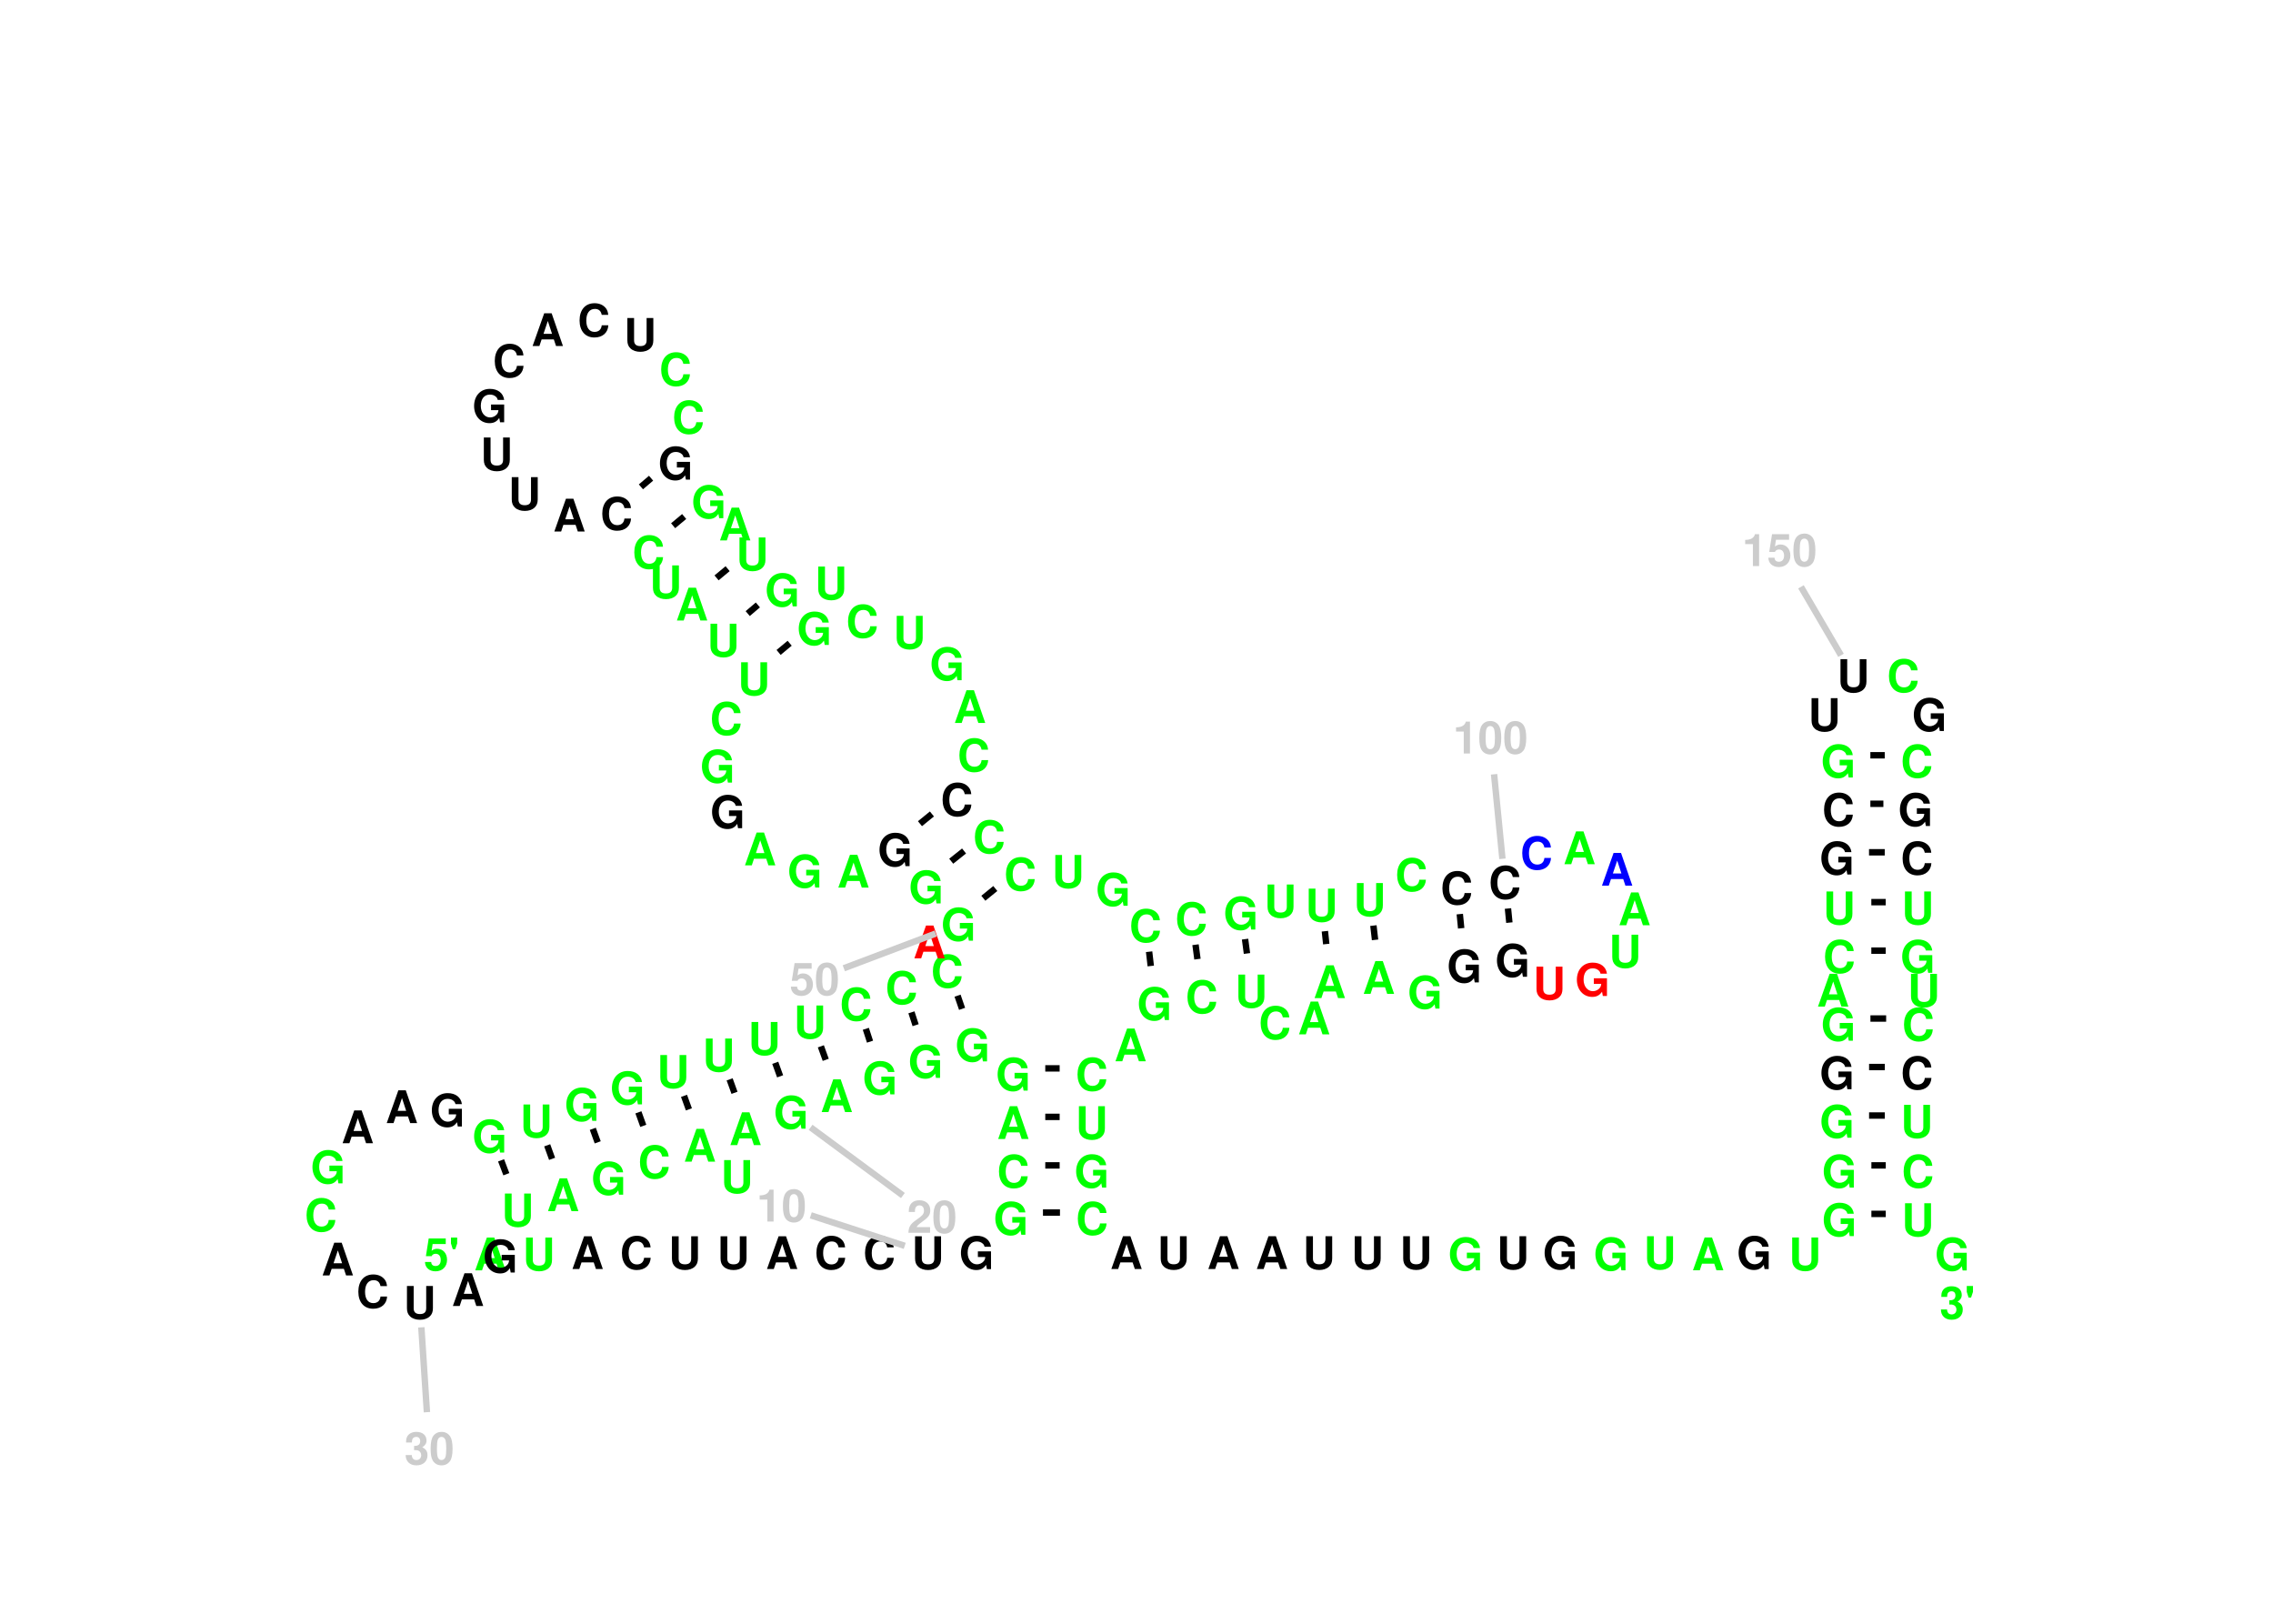
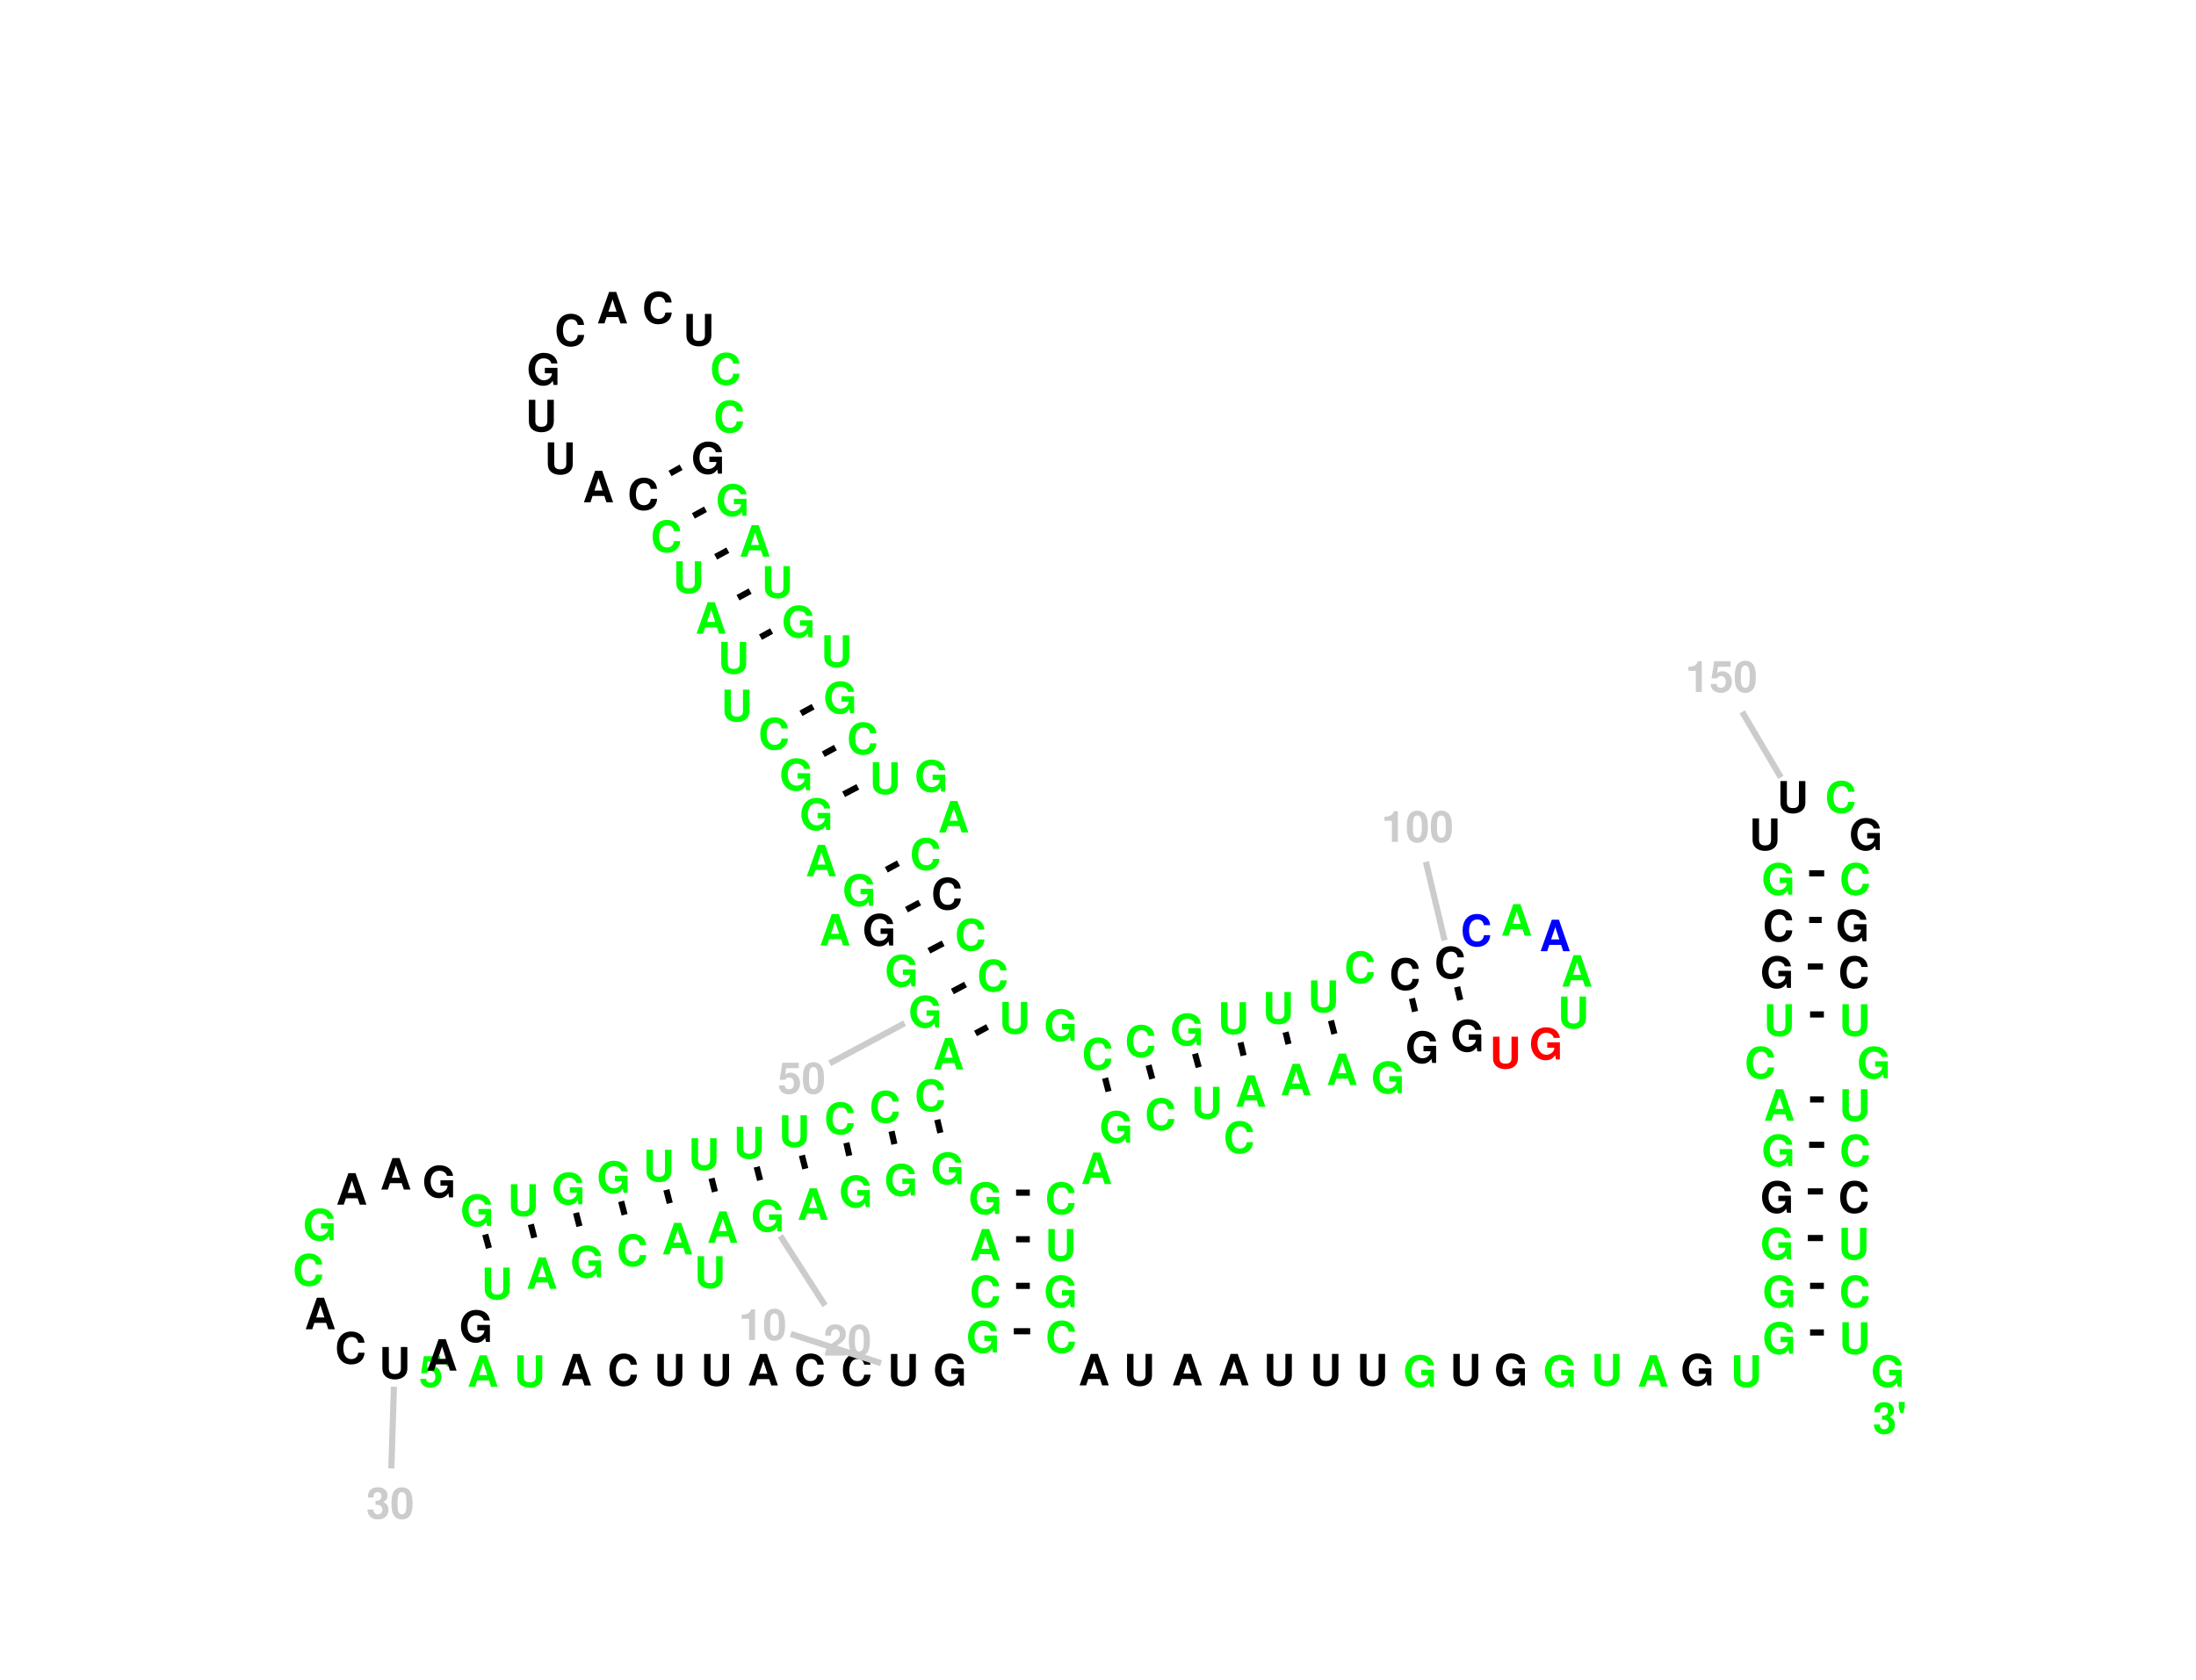
- <svg xmlns="http://www.w3.org/2000/svg" width="354.3" height="253.094" style="font-size: 7px; font-weight: bold; font-family: Helvetica; ">
+ <svg xmlns="http://www.w3.org/2000/svg" width="356.151" height="272.515" style="font-size: 7px; font-weight: bold; font-family: Helvetica; ">
  <g>
    <style type="text/css">


text.red {fill: rgb(255, 0, 0); }
text.green {fill: rgb(0, 255, 0); }
text.blue {fill: rgb(0, 0, 255); }
text.black {fill: rgb(0, 0, 0); }
text.gray {fill: rgb(204, 204, 204); }
text.brown {fill: rgb(211.65, 104.55, 30.6); }
text {fill: rgb(0, 0, 0); text-anchor: middle; dominant-baseline: middle; }
circle.red {stroke: rgb(255, 0, 0); fill: none; }
circle.green {stroke: rgb(0, 255, 0); fill: none; }
circle.blue {stroke: rgb(0, 0, 255); fill: none; }
circle.black {stroke: rgb(0, 0, 0); fill: none; }
circle.gray {stroke: rgb(204, 204, 204); fill: none; }
circle.brown {stroke: rgb(211.65, 104.55, 30.6); fill: none; }
circle {stroke: rgb(0, 0, 0); }
line.red {stroke: rgb(255, 0, 0); }
line.green {stroke: rgb(0, 255, 0); }
line.blue {stroke: rgb(0, 0, 255); }
line.black {stroke: rgb(0, 0, 0); }
line.gray {stroke: rgb(204, 204, 204); }
line.brown {stroke: rgb(211.65, 104.55, 30.6); }
line {stroke: rgb(0, 0, 0); }
text.numbering-label {fill: rgb(204, 204, 204);}
line.numbering-line {stroke: rgb(204, 204, 204);}
.template {visibility:hidden}

</style>
  </g>
  <g>
-     <text x="68.838" y="195.542" class="green">5'</text>
-   </g>
-   <g>
-     <text x="76.418" y="195.542" class="green">A</text>
-   </g>
-   <g>
-     <text x="83.997" y="195.542" class="green">U</text>
-   </g>
-   <g>
-     <text x="91.574" y="195.344" class="black">A</text>
-   </g>
-   <g>
-     <text x="99.154" y="195.344" class="black">C</text>
-   </g>
-   <g>
-     <text x="106.733" y="195.344" class="black">U</text>
-   </g>
-   <g>
-     <text x="114.313" y="195.344" class="black">U</text>
-   </g>
-   <g>
-     <text x="121.892" y="195.344" class="black">A</text>
-   </g>
-   <g>
-     <text x="129.472" y="195.344" class="black">C</text>
-   </g>
-   <g>
-     <text x="137.051" y="195.344" class="black">C</text>
-   </g>
-   <g>
-     <text x="121.833" y="187.943" class="numbering-label sequential">10</text>
-   </g>
-   <g>
-     <line x1="141.026" y1="194.173" x2="126.381" y2="189.419" class="numbering-line sequential" />
-   </g>
-   <g>
-     <text x="144.631" y="195.344" class="black">U</text>
-   </g>
-   <g>
-     <text x="152.21" y="195.344" class="black">G</text>
-   </g>
-   <g>
-     <text x="157.57" y="189.984" class="green">G</text>
-   </g>
-   <g>
-     <line x1="162.57" y1="188.984" x2="165.22" y2="188.984" class="black" />
-   </g>
-   <g>
-     <text x="157.93" y="182.634" class="green">C</text>
-   </g>
-   <g>
-     <line x1="162.93" y1="181.634" x2="165.17" y2="181.634" class="black" />
-   </g>
-   <g>
-     <text x="157.93" y="175.074" class="green">A</text>
-   </g>
-   <g>
-     <line x1="162.93" y1="174.074" x2="165.17" y2="174.074" class="black" />
-   </g>
-   <g>
-     <text x="157.93" y="167.514" class="green">G</text>
-   </g>
-   <g>
-     <line x1="162.93" y1="166.514" x2="165.17" y2="166.514" class="black" />
-   </g>
-   <g>
-     <text x="151.59" y="162.964" class="green">G</text>
-   </g>
-   <g>
-     <line x1="149.963" y1="157.236" x2="149.257" y2="155.182" class="black" />
-   </g>
-   <g>
-     <text x="144.27" y="165.534" class="green">G</text>
-   </g>
-   <g>
-     <line x1="142.721" y1="159.78" x2="142.069" y2="157.778" class="black" />
-   </g>
-   <g>
-     <text x="137.16" y="168.104" class="green">G</text>
-   </g>
-   <g>
-     <line x1="135.611" y1="162.35" x2="134.959" y2="160.348" class="black" />
-   </g>
-   <g>
-     <text x="130.41" y="170.884" class="green">A</text>
-   </g>
-   <g>
-     <line x1="128.71" y1="165.182" x2="127.95" y2="163.076" class="black" />
-   </g>
-   <g>
-     <text x="145.286" y="189.686" class="numbering-label sequential">20</text>
-   </g>
-   <g>
-     <line x1="126.349" y1="175.705" x2="140.738" y2="186.328" class="numbering-line sequential" />
-   </g>
-   <g>
-     <text x="123.3" y="173.454" class="green">G</text>
-   </g>
-   <g>
-     <line x1="121.6" y1="167.752" x2="120.84" y2="165.646" class="black" />
-   </g>
-   <g>
-     <text x="116.19" y="176.024" class="green">A</text>
-   </g>
-   <g>
-     <line x1="114.489" y1="170.322" x2="113.731" y2="168.226" class="black" />
-   </g>
-   <g>
-     <text x="114.87" y="183.474" class="green">U</text>
-   </g>
-   <g>
-     <text x="109.08" y="178.604" class="green">A</text>
-   </g>
-   <g>
-     <line x1="107.38" y1="172.902" x2="106.62" y2="170.796" class="black" />
-   </g>
-   <g>
-     <text x="101.97" y="181.174" class="green">C</text>
-   </g>
-   <g>
-     <line x1="100.27" y1="175.472" x2="99.51" y2="173.366" class="black" />
-   </g>
-   <g>
-     <text x="94.87" y="183.744" class="green">G</text>
-   </g>
-   <g>
-     <line x1="93.167" y1="178.043" x2="92.403" y2="175.935" class="black" />
-   </g>
-   <g>
-     <text x="87.76" y="186.314" class="green">A</text>
-   </g>
-   <g>
-     <line x1="86.057" y1="180.613" x2="85.293" y2="178.505" class="black" />
-   </g>
-   <g>
-     <text x="80.7" y="188.684" class="green">U</text>
-   </g>
-   <g>
-     <line x1="78.925" y1="183.01" x2="78.105" y2="180.848" class="black" />
-   </g>
-   <g>
-     <text x="77.98" y="195.874" class="black">G</text>
-   </g>
-   <g>
-     <text x="72.93" y="201.104" class="black">A</text>
-   </g>
-   <g>
-     <text x="66.92" y="225.784" class="numbering-label sequential">30</text>
-   </g>
-   <g>
-     <line x1="65.678" y1="206.876" x2="66.547" y2="220.099" class="numbering-line sequential" />
-   </g>
-   <g>
-     <text x="65.43" y="203.094" class="black">U</text>
-   </g>
-   <g>
-     <text x="58.07" y="201.374" class="black">C</text>
-   </g>
-   <g>
-     <text x="52.63" y="196.344" class="black">A</text>
-   </g>
-   <g>
-     <text x="50" y="189.444" class="green">C</text>
-   </g>
-   <g>
-     <text x="51.13" y="181.974" class="green">G</text>
-   </g>
-   <g>
-     <text x="55.74" y="175.734" class="black">A</text>
-   </g>
-   <g>
-     <text x="62.62" y="172.594" class="black">A</text>
-   </g>
-   <g>
-     <text x="69.74" y="173.114" class="black">G</text>
-   </g>
-   <g>
-     <text x="76.33" y="177.174" class="green">G</text>
-   </g>
-   <g>
-     <text x="83.59" y="174.804" class="green">U</text>
-   </g>
-   <g>
-     <text x="90.7" y="172.234" class="green">G</text>
-   </g>
-   <g>
-     <text x="97.81" y="169.664" class="green">G</text>
-   </g>
-   <g>
-     <text x="104.92" y="167.094" class="green">U</text>
-   </g>
-   <g>
-     <text x="112.03" y="164.524" class="green">U</text>
-   </g>
-   <g>
-     <text x="119.14" y="161.944" class="green">U</text>
-   </g>
-   <g>
-     <text x="126.25" y="159.374" class="green">U</text>
-   </g>
-   <g>
-     <text x="133.41" y="156.594" class="green">C</text>
-   </g>
-   <g>
-     <text x="140.52" y="154.024" class="green">C</text>
-   </g>
-   <g>
-     <text x="147.63" y="151.454" class="green">C</text>
-   </g>
-   <g>
-     <text x="144.865" y="146.919" class="red">A</text>
-   </g>
-   <g>
-     <text x="126.98" y="152.63" class="numbering-label sequential">50</text>
-   </g>
-   <g>
-     <line x1="145.855" y1="145.494" x2="131.528" y2="150.91" class="numbering-line sequential" />
-   </g>
-   <g>
-     <text x="149.4" y="144.154" class="green">G</text>
-   </g>
-   <g>
-     <line x1="153.278" y1="139.998" x2="155.142" y2="138.48" class="black" />
-   </g>
-   <g>
-     <text x="144.36" y="138.344" class="green">G</text>
-   </g>
-   <g>
-     <line x1="148.269" y1="134.227" x2="150.271" y2="132.631" class="black" />
-   </g>
-   <g>
-     <text x="139.52" y="132.534" class="black">G</text>
-   </g>
-   <g>
-     <line x1="143.398" y1="128.378" x2="145.262" y2="126.86" class="black" />
-   </g>
-   <g>
-     <text x="133.01" y="135.894" class="green">A</text>
-   </g>
-   <g>
-     <text x="125.45" y="135.864" class="green">G</text>
-   </g>
-   <g>
-     <text x="118.46" y="132.424" class="green">A</text>
-   </g>
-   <g>
-     <text x="113.42" y="126.614" class="black">G</text>
-   </g>
-   <g>
-     <text x="111.84" y="119.514" class="green">G</text>
-   </g>
-   <g>
-     <text x="113.18" y="112.074" class="green">C</text>
-   </g>
-   <g>
-     <text x="117.52" y="105.884" class="green">U</text>
-   </g>
-   <g>
-     <line x1="121.363" y1="101.686" x2="123.087" y2="100.252" class="black" />
-   </g>
-   <g>
-     <text x="112.74" y="99.874" class="green">U</text>
-   </g>
-   <g>
-     <line x1="116.548" y1="95.633" x2="118.132" y2="94.285" class="black" />
-   </g>
-   <g>
-     <text x="107.85" y="94.264" class="green">A</text>
-   </g>
-   <g>
-     <line x1="111.693" y1="90.066" x2="113.417" y2="88.632" class="black" />
-   </g>
-   <g>
-     <text x="103.772" y="90.781" class="green">U</text>
-   </g>
-   <g>
-     <text x="101.084" y="86.14" class="green">C</text>
-   </g>
-   <g>
-     <line x1="104.924" y1="81.938" x2="106.644" y2="80.502" class="black" />
-   </g>
-   <g>
-     <text x="96.094" y="80.12" class="black">C</text>
-   </g>
-   <g>
-     <line x1="99.902" y1="75.879" x2="101.486" y2="74.531" class="black" />
-   </g>
-   <g>
-     <text x="88.744" y="80.39" class="black">A</text>
-   </g>
-   <g>
-     <text x="81.764" y="77.03" class="black">U</text>
-   </g>
-   <g>
-     <text x="77.414" y="70.85" class="black">U</text>
-   </g>
-   <g>
-     <text x="76.324" y="63.35" class="black">G</text>
-   </g>
-   <g>
-     <text x="79.334" y="56.32" class="black">C</text>
-   </g>
-   <g>
-     <text x="85.354" y="51.49" class="black">A</text>
-   </g>
-   <g>
-     <text x="92.554" y="50" class="black">C</text>
-   </g>
-   <g>
-     <text x="99.784" y="52.23" class="black">U</text>
-   </g>
-   <g>
-     <text x="105.274" y="57.64" class="green">C</text>
-   </g>
-   <g>
-     <text x="107.294" y="65.11" class="green">C</text>
-   </g>
-   <g>
-     <text x="105.294" y="72.29" class="black">G</text>
-   </g>
-   <g>
-     <text x="110.484" y="78.3" class="green">G</text>
-   </g>
-   <g>
-     <text x="114.569" y="81.787" class="green">A</text>
-   </g>
-   <g>
-     <text x="117.26" y="86.434" class="green">U</text>
-   </g>
-   <g>
-     <text x="121.94" y="92.044" class="green">G</text>
-   </g>
-   <g>
-     <text x="129.54" y="90.964" class="green">U</text>
-   </g>
-   <g>
-     <text x="126.93" y="98.054" class="green">G</text>
-   </g>
-   <g>
-     <text x="134.4" y="96.914" class="green">C</text>
-   </g>
-   <g>
-     <text x="141.77" y="98.644" class="green">U</text>
-   </g>
-   <g>
-     <text x="147.63" y="103.554" class="green">G</text>
-   </g>
-   <g>
-     <text x="151.18" y="110.234" class="green">A</text>
-   </g>
-   <g>
-     <text x="151.76" y="117.774" class="green">C</text>
-   </g>
-   <g>
-     <text x="149.14" y="124.704" class="black">C</text>
-   </g>
-   <g>
-     <text x="154.18" y="130.514" class="green">C</text>
-   </g>
-   <g>
-     <text x="159.02" y="136.324" class="green">C</text>
-   </g>
-   <g>
-     <text x="166.49" y="135.914" class="green">U</text>
-   </g>
-   <g>
-     <text x="173.51" y="138.714" class="green">G</text>
-   </g>
-   <g>
-     <text x="178.54" y="144.364" class="green">C</text>
-   </g>
-   <g>
-     <line x1="179.116" y1="148.331" x2="179.374" y2="150.557" class="black" />
-   </g>
-   <g>
-     <text x="185.69" y="143.284" class="green">C</text>
-   </g>
-   <g>
-     <line x1="186.35" y1="147.24" x2="186.65" y2="149.488" class="black" />
-   </g>
-   <g>
-     <text x="193.41" y="142.414" class="green">G</text>
-   </g>
-   <g>
-     <line x1="194.071" y1="146.37" x2="194.369" y2="148.608" class="black" />
-   </g>
-   <g>
-     <text x="199.574" y="140.517" class="green">U</text>
-   </g>
-   <g>
-     <text x="205.991" y="141.162" class="green">U</text>
-   </g>
-   <g>
-     <line x1="206.515" y1="145.135" x2="206.727" y2="147.14" class="black" />
-   </g>
-   <g>
-     <text x="213.501" y="140.292" class="green">U</text>
-   </g>
-   <g>
-     <line x1="214.077" y1="144.259" x2="214.335" y2="146.486" class="black" />
-   </g>
-   <g>
-     <text x="219.991" y="136.412" class="green">C</text>
-   </g>
-   <g>
-     <text x="227.051" y="138.492" class="black">C</text>
-   </g>
-   <g>
-     <line x1="227.542" y1="142.468" x2="227.76" y2="144.676" class="black" />
-   </g>
-   <g>
-     <text x="232.326" y="114.994" class="numbering-label sequential">100</text>
-   </g>
-   <g>
-     <line x1="234.189" y1="133.851" x2="232.888" y2="120.678" class="numbering-line sequential" />
-   </g>
-   <g>
-     <text x="234.561" y="137.622" class="black">C</text>
-   </g>
-   <g>
-     <line x1="235.052" y1="141.598" x2="235.27" y2="143.797" class="black" />
-   </g>
-   <g>
-     <text x="239.492" y="133.022" class="blue">C</text>
-   </g>
-   <g>
-     <text x="246.19" y="132.244" class="green">A</text>
-   </g>
-   <g>
-     <text x="252.044" y="135.592" class="blue">A</text>
-   </g>
-   <g>
-     <text x="254.769" y="141.761" class="green">A</text>
-   </g>
-   <g>
-     <text x="253.303" y="148.343" class="green">U</text>
-   </g>
-   <g>
-     <text x="248.218" y="152.772" class="red">G</text>
-   </g>
-   <g>
-     <text x="241.496" y="153.319" class="red">U</text>
-   </g>
-   <g>
-     <text x="235.761" y="149.772" class="black">G</text>
-   </g>
-   <g>
-     <text x="228.251" y="150.652" class="black">G</text>
-   </g>
-   <g>
-     <text x="222.121" y="154.732" class="green">G</text>
-   </g>
-   <g>
-     <text x="214.911" y="152.452" class="green">A</text>
-   </g>
-   <g>
-     <text x="207.251" y="153.112" class="green">A</text>
-   </g>
-   <g>
-     <text x="204.824" y="158.767" class="green">A</text>
-   </g>
-   <g>
-     <text x="198.714" y="159.493" class="green">C</text>
-   </g>
-   <g>
-     <text x="195.03" y="154.564" class="green">U</text>
-   </g>
-   <g>
-     <text x="187.31" y="155.444" class="green">C</text>
-   </g>
-   <g>
-     <text x="179.95" y="156.524" class="green">G</text>
-   </g>
-   <g>
-     <text x="176.21" y="162.964" class="green">A</text>
-   </g>
-   <g>
-     <text x="170.17" y="167.514" class="green">C</text>
-   </g>
-   <g>
-     <text x="170.17" y="175.074" class="green">U</text>
-   </g>
-   <g>
-     <text x="170.17" y="182.634" class="green">G</text>
-   </g>
-   <g>
-     <text x="170.22" y="189.984" class="green">C</text>
-   </g>
-   <g>
-     <text x="175.57" y="195.334" class="black">A</text>
-   </g>
-   <g>
-     <text x="182.92" y="195.334" class="black">U</text>
-   </g>
-   <g>
-     <text x="190.69" y="195.334" class="black">A</text>
-   </g>
-   <g>
-     <text x="198.25" y="195.334" class="black">A</text>
-   </g>
-   <g>
-     <text x="205.6" y="195.334" class="black">U</text>
-   </g>
-   <g>
-     <text x="213.16" y="195.334" class="black">U</text>
-   </g>
-   <g>
-     <text x="220.72" y="195.334" class="black">U</text>
-   </g>
-   <g>
-     <text x="228.43" y="195.534" class="green">G</text>
-   </g>
-   <g>
-     <text x="235.84" y="195.334" class="black">U</text>
-   </g>
-   <g>
-     <text x="243.19" y="195.334" class="black">G</text>
-   </g>
-   <g>
-     <text x="251.11" y="195.534" class="green">G</text>
-   </g>
-   <g>
-     <text x="258.73" y="195.334" class="green">U</text>
-   </g>
-   <g>
-     <text x="266.23" y="195.534" class="green">A</text>
-   </g>
-   <g>
-     <text x="273.43" y="195.334" class="black">G</text>
-   </g>
-   <g>
-     <text x="281.35" y="195.534" class="green">U</text>
-   </g>
-   <g>
-     <text x="286.7" y="190.194" class="green">G</text>
-   </g>
-   <g>
-     <line x1="291.7" y1="189.194" x2="293.94" y2="189.194" class="black" />
-   </g>
-   <g>
-     <text x="286.7" y="182.634" class="green">G</text>
-   </g>
-   <g>
-     <line x1="291.7" y1="181.634" x2="293.94" y2="181.634" class="black" />
-   </g>
-   <g>
-     <text x="286.34" y="174.864" class="green">G</text>
-   </g>
-   <g>
-     <line x1="291.34" y1="173.864" x2="293.79" y2="173.864" class="black" />
-   </g>
-   <g>
-     <text x="286.34" y="167.304" class="black">G</text>
-   </g>
-   <g>
-     <line x1="291.34" y1="166.304" x2="293.79" y2="166.304" class="black" />
-   </g>
-   <g>
-     <text x="286.55" y="159.744" class="green">G</text>
-   </g>
-   <g>
-     <line x1="291.55" y1="158.744" x2="294" y2="158.744" class="black" />
-   </g>
-   <g>
-     <text x="285.715" y="154.442" class="green">A</text>
-   </g>
-   <g>
-     <text x="286.69" y="149.165" class="green">C</text>
-   </g>
-   <g>
-     <line x1="291.69" y1="148.165" x2="293.93" y2="148.165" class="black" />
-   </g>
-   <g>
-     <text x="286.69" y="141.605" class="green">U</text>
-   </g>
-   <g>
-     <line x1="291.69" y1="140.605" x2="293.93" y2="140.605" class="black" />
-   </g>
-   <g>
-     <text x="286.33" y="133.835" class="black">G</text>
-   </g>
-   <g>
-     <line x1="291.33" y1="132.835" x2="293.78" y2="132.835" class="black" />
-   </g>
-   <g>
-     <text x="286.54" y="126.275" class="black">C</text>
-   </g>
-   <g>
-     <line x1="291.54" y1="125.275" x2="293.57" y2="125.275" class="black" />
-   </g>
-   <g>
-     <text x="286.54" y="118.715" class="green">G</text>
-   </g>
-   <g>
-     <line x1="291.54" y1="117.715" x2="293.78" y2="117.715" class="black" />
-   </g>
-   <g>
-     <text x="284.37" y="111.475" class="black">U</text>
-   </g>
-   <g>
-     <text x="277.396" y="85.779" class="numbering-label sequential">150</text>
-   </g>
-   <g>
-     <line x1="286.966" y1="102.134" x2="280.723" y2="91.463" class="numbering-line sequential" />
-   </g>
-   <g>
-     <text x="288.88" y="105.405" class="black">U</text>
-   </g>
-   <g>
-     <text x="296.65" y="105.405" class="green">C</text>
-   </g>
-   <g>
-     <text x="300.74" y="111.475" class="black">G</text>
-   </g>
-   <g>
-     <text x="298.78" y="118.715" class="green">C</text>
-   </g>
-   <g>
-     <text x="298.57" y="126.275" class="black">G</text>
-   </g>
-   <g>
-     <text x="298.78" y="133.835" class="black">C</text>
-   </g>
-   <g>
-     <text x="298.93" y="141.605" class="green">U</text>
-   </g>
-   <g>
-     <text x="298.93" y="149.165" class="green">G</text>
-   </g>
-   <g>
-     <text x="299.87" y="154.448" class="green">U</text>
-   </g>
-   <g>
-     <text x="299" y="159.744" class="green">C</text>
-   </g>
-   <g>
-     <text x="298.79" y="167.304" class="black">C</text>
-   </g>
-   <g>
-     <text x="298.79" y="174.864" class="green">U</text>
-   </g>
-   <g>
-     <text x="298.94" y="182.634" class="green">C</text>
-   </g>
-   <g>
-     <text x="298.94" y="190.194" class="green">U</text>
-   </g>
-   <g>
-     <text x="304.3" y="195.554" class="green">G</text>
-   </g>
-   <g>
-     <text x="305.112" y="203.089" class="green">3'</text>
+     <text x="70.746" y="222.515" class="green">5'</text>
+   </g>
+   <g>
+     <text x="78.32" y="222.515" class="green">A</text>
+   </g>
+   <g>
+     <text x="85.895" y="222.515" class="green">U</text>
+   </g>
+   <g>
+     <text x="93.467" y="222.306" class="black">A</text>
+   </g>
+   <g>
+     <text x="101.041" y="222.306" class="black">C</text>
+   </g>
+   <g>
+     <text x="108.616" y="222.306" class="black">U</text>
+   </g>
+   <g>
+     <text x="116.191" y="222.306" class="black">U</text>
+   </g>
+   <g>
+     <text x="123.765" y="222.306" class="black">A</text>
+   </g>
+   <g>
+     <text x="131.34" y="222.306" class="black">C</text>
+   </g>
+   <g>
+     <text x="138.915" y="222.306" class="black">C</text>
+   </g>
+   <g>
+     <text x="123.706" y="214.911" class="numbering-label sequential">10</text>
+   </g>
+   <g>
+     <line x1="142.887" y1="221.137" x2="128.251" y2="216.386" class="numbering-line sequential" />
+   </g>
+   <g>
+     <text x="146.489" y="222.306" class="black">U</text>
+   </g>
+   <g>
+     <text x="154.064" y="222.306" class="black">G</text>
+   </g>
+   <g>
+     <text x="159.42" y="216.95" class="green">G</text>
+   </g>
+   <g>
+     <line x1="164.42" y1="215.95" x2="167.08" y2="215.95" class="black" />
+   </g>
+   <g>
+     <text x="159.79" y="209.59" class="green">C</text>
+   </g>
+   <g>
+     <line x1="164.79" y1="208.59" x2="167.02" y2="208.59" class="black" />
+   </g>
+   <g>
+     <text x="159.79" y="202.03" class="green">A</text>
+   </g>
+   <g>
+     <line x1="164.79" y1="201.03" x2="167.02" y2="201.03" class="black" />
+   </g>
+   <g>
+     <text x="159.79" y="194.47" class="green">G</text>
+   </g>
+   <g>
+     <line x1="164.79" y1="193.47" x2="167.02" y2="193.47" class="black" />
+   </g>
+   <g>
+     <text x="153.67" y="189.63" class="green">G</text>
+   </g>
+   <g>
+     <line x1="152.513" y1="183.766" x2="152.007" y2="181.634" class="black" />
+   </g>
+   <g>
+     <text x="146.13" y="191.49" class="green">G</text>
+   </g>
+   <g>
+     <line x1="145.055" y1="185.607" x2="144.595" y2="183.513" class="black" />
+   </g>
+   <g>
+     <text x="138.8" y="193.36" class="green">G</text>
+   </g>
+   <g>
+     <line x1="137.729" y1="187.476" x2="137.271" y2="185.384" class="black" />
+   </g>
+   <g>
+     <text x="131.84" y="195.43" class="green">A</text>
+   </g>
+   <g>
+     <line x1="130.606" y1="189.585" x2="130.054" y2="187.415" class="black" />
+   </g>
+   <g>
+     <text x="137.458" y="217.452" class="numbering-label sequential">20</text>
+   </g>
+   <g>
+     <line x1="126.557" y1="200.486" x2="133.808" y2="211.771" class="numbering-line sequential" />
+   </g>
+   <g>
+     <text x="124.51" y="197.3" class="green">G</text>
+   </g>
+   <g>
+     <line x1="123.276" y1="191.455" x2="122.724" y2="189.285" class="black" />
+   </g>
+   <g>
+     <text x="117.19" y="199.17" class="green">A</text>
+   </g>
+   <g>
+     <line x1="115.953" y1="193.325" x2="115.397" y2="191.145" class="black" />
+   </g>
+   <g>
+     <text x="115.14" y="206.44" class="green">U</text>
+   </g>
+   <g>
+     <text x="109.86" y="201.03" class="green">A</text>
+   </g>
+   <g>
+     <line x1="108.626" y1="195.185" x2="108.074" y2="193.015" class="black" />
+   </g>
+   <g>
+     <text x="102.53" y="202.9" class="green">C</text>
+   </g>
+   <g>
+     <line x1="101.296" y1="197.055" x2="100.744" y2="194.885" class="black" />
+   </g>
+   <g>
+     <text x="95.21" y="204.77" class="green">G</text>
+   </g>
+   <g>
+     <line x1="93.977" y1="198.924" x2="93.423" y2="196.746" class="black" />
+   </g>
+   <g>
+     <text x="87.88" y="206.63" class="green">A</text>
+   </g>
+   <g>
+     <line x1="86.646" y1="200.785" x2="86.094" y2="198.615" class="black" />
+   </g>
+   <g>
+     <text x="80.61" y="208.29" class="green">U</text>
+   </g>
+   <g>
+     <line x1="79.296" y1="202.466" x2="78.694" y2="200.254" class="black" />
+   </g>
+   <g>
+     <text x="77.19" y="215.23" class="black">G</text>
+   </g>
+   <g>
+     <text x="71.66" y="219.9" class="black">A</text>
+   </g>
+   <g>
+     <text x="63.285" y="243.882" class="numbering-label sequential">30</text>
+   </g>
+   <g>
+     <line x1="63.889" y1="224.955" x2="63.466" y2="238.201" class="numbering-line sequential" />
+   </g>
+   <g>
+     <text x="64.01" y="221.17" class="black">U</text>
+   </g>
+   <g>
+     <text x="56.85" y="218.74" class="black">C</text>
+   </g>
+   <g>
+     <text x="51.92" y="213.18" class="black">A</text>
+   </g>
+   <g>
+     <text x="50" y="206.07" class="green">C</text>
+   </g>
+   <g>
+     <text x="51.85" y="198.74" class="green">G</text>
+   </g>
+   <g>
+     <text x="57.03" y="192.97" class="black">A</text>
+   </g>
+   <g>
+     <text x="64.18" y="190.52" class="black">A</text>
+   </g>
+   <g>
+     <text x="71.22" y="191.77" class="black">G</text>
+   </g>
+   <g>
+     <text x="77.38" y="196.43" class="green">G</text>
+   </g>
+   <g>
+     <text x="84.86" y="194.77" class="green">U</text>
+   </g>
+   <g>
+     <text x="92.19" y="192.9" class="green">G</text>
+   </g>
+   <g>
+     <text x="99.51" y="191.04" class="green">G</text>
+   </g>
+   <g>
+     <text x="106.84" y="189.17" class="green">U</text>
+   </g>
+   <g>
+     <text x="114.16" y="187.3" class="green">U</text>
+   </g>
+   <g>
+     <text x="121.49" y="185.44" class="green">U</text>
+   </g>
+   <g>
+     <text x="128.82" y="183.57" class="green">U</text>
+   </g>
+   <g>
+     <text x="136.2" y="181.5" class="green">C</text>
+   </g>
+   <g>
+     <text x="143.52" y="179.63" class="green">C</text>
+   </g>
+   <g>
+     <text x="150.85" y="177.77" class="green">C</text>
+   </g>
+   <g>
+     <text x="153.82" y="171.04" class="green">A</text>
+   </g>
+   <g>
+     <line x1="158.211" y1="167.648" x2="160.169" y2="166.582" class="black" />
+   </g>
+   <g>
+     <text x="130.015" y="174.922" class="numbering-label sequential">50</text>
+   </g>
+   <g>
+     <line x1="146.711" y1="165.987" x2="134.559" y2="172.49" class="numbering-line sequential" />
+   </g>
+   <g>
+     <text x="150.05" y="164.2" class="green">G</text>
+   </g>
+   <g>
+     <line x1="154.458" y1="160.841" x2="156.592" y2="159.699" class="black" />
+   </g>
+   <g>
+     <text x="146.22" y="157.56" class="green">G</text>
+   </g>
+   <g>
+     <line x1="150.648" y1="154.237" x2="152.962" y2="153.023" class="black" />
+   </g>
+   <g>
+     <text x="142.6" y="150.92" class="black">G</text>
+   </g>
+   <g>
+     <line x1="147.009" y1="147.562" x2="149.151" y2="146.418" class="black" />
+   </g>
+   <g>
+     <text x="135.41" y="150.94" class="green">A</text>
+   </g>
+   <g>
+     <text x="139.35" y="144.49" class="green">G</text>
+   </g>
+   <g>
+     <line x1="143.739" y1="141.095" x2="145.701" y2="140.025" class="black" />
+   </g>
+   <g>
+     <text x="133.18" y="139.71" class="green">A</text>
+   </g>
+   <g>
+     <text x="132.39" y="132.17" class="green">G</text>
+   </g>
+   <g>
+     <line x1="136.818" y1="128.849" x2="139.122" y2="127.641" class="black" />
+   </g>
+   <g>
+     <text x="129.13" y="125.74" class="green">G</text>
+   </g>
+   <g>
+     <line x1="133.52" y1="122.347" x2="135.49" y2="121.273" class="black" />
+   </g>
+   <g>
+     <text x="125.51" y="119.1" class="green">C</text>
+   </g>
+   <g>
+     <line x1="129.902" y1="115.71" x2="131.868" y2="114.64" class="black" />
+   </g>
+   <g>
+     <text x="119.49" y="114.53" class="green">U</text>
+   </g>
+   <g>
+     <text x="118.97" y="106.79" class="green">U</text>
+   </g>
+   <g>
+     <line x1="123.34" y1="103.36" x2="125.14" y2="102.36" class="black" />
+   </g>
+   <g>
+     <text x="115.3" y="100.35" class="green">A</text>
+   </g>
+   <g>
+     <line x1="119.692" y1="96.96" x2="121.658" y2="95.89" class="black" />
+   </g>
+   <g>
+     <text x="111.68" y="93.72" class="green">U</text>
+   </g>
+   <g>
+     <line x1="116.07" y1="90.327" x2="118.04" y2="89.253" class="black" />
+   </g>
+   <g>
+     <text x="108.06" y="87.08" class="green">C</text>
+   </g>
+   <g>
+     <line x1="112.45" y1="83.687" x2="114.42" y2="82.613" class="black" />
+   </g>
+   <g>
+     <text x="104.3" y="80.23" class="black">C</text>
+   </g>
+   <g>
+     <line x1="108.669" y1="76.799" x2="110.461" y2="75.801" class="black" />
+   </g>
+   <g>
+     <text x="97.04" y="79.04" class="black">A</text>
+   </g>
+   <g>
+     <text x="90.84" y="74.43" class="black">U</text>
+   </g>
+   <g>
+     <text x="87.77" y="67.52" class="black">U</text>
+   </g>
+   <g>
+     <text x="88.15" y="59.98" class="black">G</text>
+   </g>
+   <g>
+     <text x="92.47" y="53.64" class="black">C</text>
+   </g>
+   <g>
+     <text x="99.31" y="50.02" class="black">A</text>
+   </g>
+   <g>
+     <text x="106.67" y="50" class="black">C</text>
+   </g>
+   <g>
+     <text x="113.32" y="53.59" class="black">U</text>
+   </g>
+   <g>
+     <text x="117.67" y="59.92" class="green">C</text>
+   </g>
+   <g>
+     <text x="118.24" y="67.66" class="green">C</text>
+   </g>
+   <g>
+     <text x="114.83" y="74.37" class="black">G</text>
+   </g>
+   <g>
+     <text x="118.81" y="81.22" class="green">G</text>
+   </g>
+   <g>
+     <text x="122.43" y="87.86" class="green">A</text>
+   </g>
+   <g>
+     <text x="126.05" y="94.5" class="green">U</text>
+   </g>
+   <g>
+     <text x="129.51" y="100.93" class="green">G</text>
+   </g>
+   <g>
+     <text x="135.68" y="105.71" class="green">U</text>
+   </g>
+   <g>
+     <text x="136.26" y="113.25" class="green">G</text>
+   </g>
+   <g>
+     <text x="139.88" y="119.88" class="green">C</text>
+   </g>
+   <g>
+     <text x="143.55" y="126.32" class="green">U</text>
+   </g>
+   <g>
+     <text x="151.04" y="125.96" class="green">G</text>
+   </g>
+   <g>
+     <text x="154.65" y="132.6" class="green">A</text>
+   </g>
+   <g>
+     <text x="150.09" y="138.63" class="green">C</text>
+   </g>
+   <g>
+     <text x="153.56" y="145.06" class="black">C</text>
+   </g>
+   <g>
+     <text x="157.39" y="151.7" class="green">C</text>
+   </g>
+   <g>
+     <text x="161" y="158.34" class="green">C</text>
+   </g>
+   <g>
+     <text x="164.56" y="165.19" class="green">U</text>
+   </g>
+   <g>
+     <text x="172.02" y="166.4" class="green">G</text>
+   </g>
+   <g>
+     <text x="177.99" y="171.04" class="green">C</text>
+   </g>
+   <g>
+     <line x1="179.228" y1="174.884" x2="179.782" y2="177.056" class="black" />
+   </g>
+   <g>
+     <text x="184.96" y="168.97" class="green">C</text>
+   </g>
+   <g>
+     <line x1="186.274" y1="172.794" x2="186.876" y2="175.006" class="black" />
+   </g>
+   <g>
+     <text x="192.5" y="167.1" class="green">G</text>
+   </g>
+   <g>
+     <line x1="193.81" y1="170.925" x2="194.41" y2="173.135" class="black" />
+   </g>
+   <g>
+     <text x="200.03" y="165.24" class="green">U</text>
+   </g>
+   <g>
+     <line x1="201.183" y1="169.105" x2="201.687" y2="171.235" class="black" />
+   </g>
+   <g>
+     <text x="207.3" y="163.58" class="green">U</text>
+   </g>
+   <g>
+     <line x1="208.496" y1="167.435" x2="208.974" y2="169.375" class="black" />
+   </g>
+   <g>
+     <text x="214.62" y="161.71" class="green">U</text>
+   </g>
+   <g>
+     <line x1="215.858" y1="165.554" x2="216.412" y2="167.726" class="black" />
+   </g>
+   <g>
+     <text x="220.54" y="157" class="green">C</text>
+   </g>
+   <g>
+     <text x="227.84" y="158.1" class="black">C</text>
+   </g>
+   <g>
+     <line x1="228.993" y1="161.965" x2="229.497" y2="164.095" class="black" />
+   </g>
+   <g>
+     <text x="229.903" y="134.122" class="numbering-label sequential">100</text>
+   </g>
+   <g>
+     <line x1="234.284" y1="152.545" x2="231.254" y2="139.803" class="numbering-line sequential" />
+   </g>
+   <g>
+     <text x="235.16" y="156.23" class="black">C</text>
+   </g>
+   <g>
+     <line x1="236.317" y1="160.094" x2="236.823" y2="162.226" class="black" />
+   </g>
+   <g>
+     <text x="239.423" y="151.006" class="blue">C</text>
+   </g>
+   <g>
+     <text x="245.953" y="149.331" class="green">A</text>
+   </g>
+   <g>
+     <text x="252.204" y="151.859" class="blue">A</text>
+   </g>
+   <g>
+     <text x="255.734" y="157.603" class="green">A</text>
+   </g>
+   <g>
+     <text x="255.167" y="164.322" class="green">U</text>
+   </g>
+   <g>
+     <text x="250.723" y="169.392" class="red">G</text>
+   </g>
+   <g>
+     <text x="244.138" y="170.836" class="red">U</text>
+   </g>
+   <g>
+     <text x="237.98" y="168.09" class="black">G</text>
+   </g>
+   <g>
+     <text x="230.65" y="169.96" class="black">G</text>
+   </g>
+   <g>
+     <text x="225.09" y="174.87" class="green">G</text>
+   </g>
+   <g>
+     <text x="217.65" y="173.57" class="green">A</text>
+   </g>
+   <g>
+     <text x="210.17" y="175.23" class="green">A</text>
+   </g>
+   <g>
+     <text x="202.84" y="177.1" class="green">A</text>
+   </g>
+   <g>
+     <text x="200.95" y="184.58" class="green">C</text>
+   </g>
+   <g>
+     <text x="195.72" y="178.96" class="green">U</text>
+   </g>
+   <g>
+     <text x="188.19" y="180.83" class="green">C</text>
+   </g>
+   <g>
+     <text x="181.02" y="182.9" class="green">G</text>
+   </g>
+   <g>
+     <text x="177.84" y="189.63" class="green">A</text>
+   </g>
+   <g>
+     <text x="172.02" y="194.47" class="green">C</text>
+   </g>
+   <g>
+     <text x="172.02" y="202.03" class="green">U</text>
+   </g>
+   <g>
+     <text x="172.02" y="209.59" class="green">G</text>
+   </g>
+   <g>
+     <text x="172.08" y="216.95" class="green">C</text>
+   </g>
+   <g>
+     <text x="177.43" y="222.29" class="black">A</text>
+   </g>
+   <g>
+     <text x="184.78" y="222.29" class="black">U</text>
+   </g>
+   <g>
+     <text x="192.55" y="222.29" class="black">A</text>
+   </g>
+   <g>
+     <text x="200.11" y="222.29" class="black">A</text>
+   </g>
+   <g>
+     <text x="207.46" y="222.29" class="black">U</text>
+   </g>
+   <g>
+     <text x="215.02" y="222.29" class="black">U</text>
+   </g>
+   <g>
+     <text x="222.58" y="222.29" class="black">U</text>
+   </g>
+   <g>
+     <text x="230.29" y="222.5" class="green">G</text>
+   </g>
+   <g>
+     <text x="237.7" y="222.29" class="black">U</text>
+   </g>
+   <g>
+     <text x="245.05" y="222.29" class="black">G</text>
+   </g>
+   <g>
+     <text x="252.97" y="222.5" class="green">G</text>
+   </g>
+   <g>
+     <text x="260.59" y="222.29" class="green">U</text>
+   </g>
+   <g>
+     <text x="268.09" y="222.5" class="green">A</text>
+   </g>
+   <g>
+     <text x="275.29" y="222.29" class="black">G</text>
+   </g>
+   <g>
+     <text x="283.21" y="222.5" class="green">U</text>
+   </g>
+   <g>
+     <text x="288.56" y="217.15" class="green">G</text>
+   </g>
+   <g>
+     <line x1="293.56" y1="216.15" x2="295.8" y2="216.15" class="black" />
+   </g>
+   <g>
+     <text x="288.56" y="209.59" class="green">G</text>
+   </g>
+   <g>
+     <line x1="293.56" y1="208.59" x2="295.8" y2="208.59" class="black" />
+   </g>
+   <g>
+     <text x="288.2" y="201.83" class="green">G</text>
+   </g>
+   <g>
+     <line x1="293.2" y1="200.83" x2="295.65" y2="200.83" class="black" />
+   </g>
+   <g>
+     <text x="288.2" y="194.27" class="black">G</text>
+   </g>
+   <g>
+     <line x1="293.2" y1="193.27" x2="295.65" y2="193.27" class="black" />
+   </g>
+   <g>
+     <text x="288.41" y="186.71" class="green">G</text>
+   </g>
+   <g>
+     <line x1="293.41" y1="185.71" x2="295.85" y2="185.71" class="black" />
+   </g>
+   <g>
+     <text x="288.56" y="179.35" class="green">A</text>
+   </g>
+   <g>
+     <line x1="293.56" y1="178.35" x2="295.8" y2="178.35" class="black" />
+   </g>
+   <g>
+     <text x="285.46" y="172.46" class="green">C</text>
+   </g>
+   <g>
+     <text x="288.56" y="165.56" class="green">U</text>
+   </g>
+   <g>
+     <line x1="293.56" y1="164.56" x2="295.8" y2="164.56" class="black" />
+   </g>
+   <g>
+     <text x="288.2" y="157.79" class="black">G</text>
+   </g>
+   <g>
+     <line x1="293.2" y1="156.79" x2="295.65" y2="156.79" class="black" />
+   </g>
+   <g>
+     <text x="288.41" y="150.23" class="black">C</text>
+   </g>
+   <g>
+     <line x1="293.41" y1="149.23" x2="295.44" y2="149.23" class="black" />
+   </g>
+   <g>
+     <text x="288.41" y="142.67" class="green">G</text>
+   </g>
+   <g>
+     <line x1="293.41" y1="141.67" x2="295.85" y2="141.67" class="black" />
+   </g>
+   <g>
+     <text x="286.23" y="135.43" class="black">U</text>
+   </g>
+   <g>
+     <text x="279.197" y="109.802" class="numbering-label sequential">150</text>
+   </g>
+   <g>
+     <line x1="288.825" y1="126.109" x2="282.551" y2="115.483" class="numbering-line sequential" />
+   </g>
+   <g>
+     <text x="290.75" y="129.37" class="black">U</text>
+   </g>
+   <g>
+     <text x="298.51" y="129.37" class="green">C</text>
+   </g>
+   <g>
+     <text x="302.61" y="135.43" class="black">G</text>
+   </g>
+   <g>
+     <text x="300.85" y="142.67" class="green">C</text>
+   </g>
+   <g>
+     <text x="300.44" y="150.23" class="black">G</text>
+   </g>
+   <g>
+     <text x="300.65" y="157.79" class="black">C</text>
+   </g>
+   <g>
+     <text x="300.8" y="165.56" class="green">U</text>
+   </g>
+   <g>
+     <text x="303.9" y="172.46" class="green">G</text>
+   </g>
+   <g>
+     <text x="300.8" y="179.35" class="green">U</text>
+   </g>
+   <g>
+     <text x="300.85" y="186.71" class="green">C</text>
+   </g>
+   <g>
+     <text x="300.65" y="194.27" class="black">C</text>
+   </g>
+   <g>
+     <text x="300.65" y="201.83" class="green">U</text>
+   </g>
+   <g>
+     <text x="300.8" y="209.59" class="green">C</text>
+   </g>
+   <g>
+     <text x="300.8" y="217.15" class="green">U</text>
+   </g>
+   <g>
+     <text x="306.151" y="222.511" class="green">G</text>
+   </g>
+   <g>
+     <text x="306.491" y="230.078" class="green">3'</text>
  </g>
</svg>
